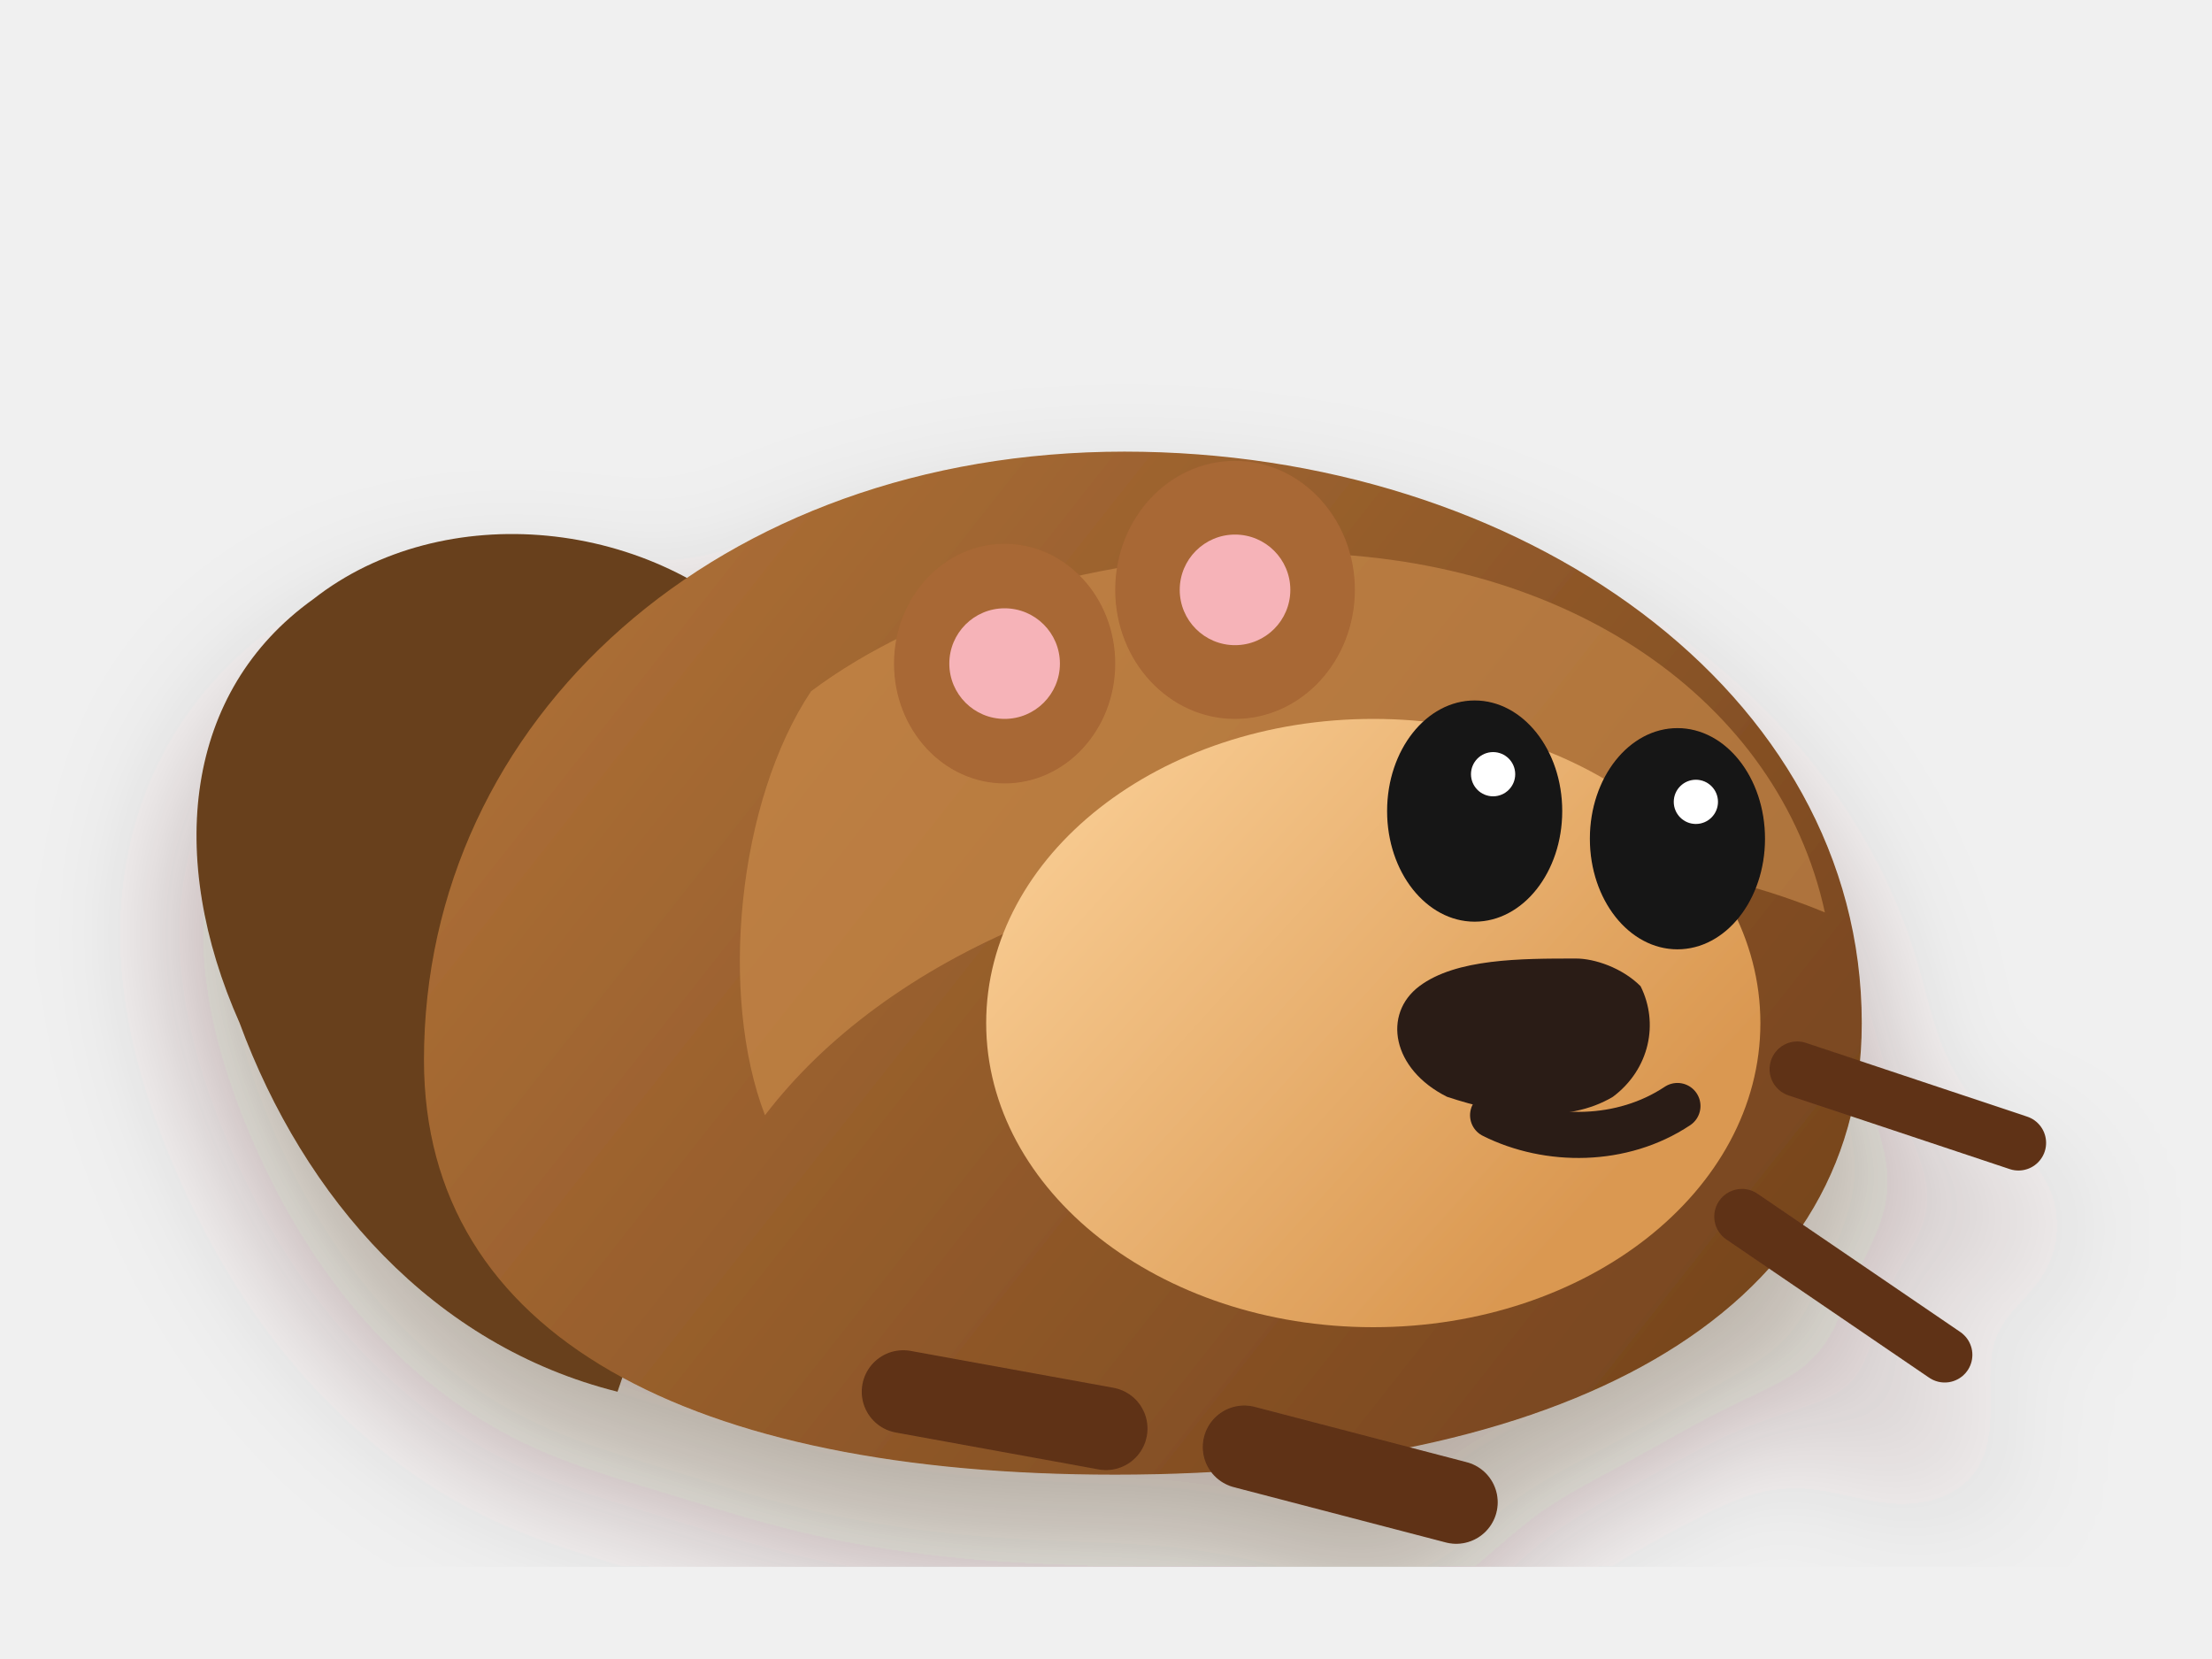
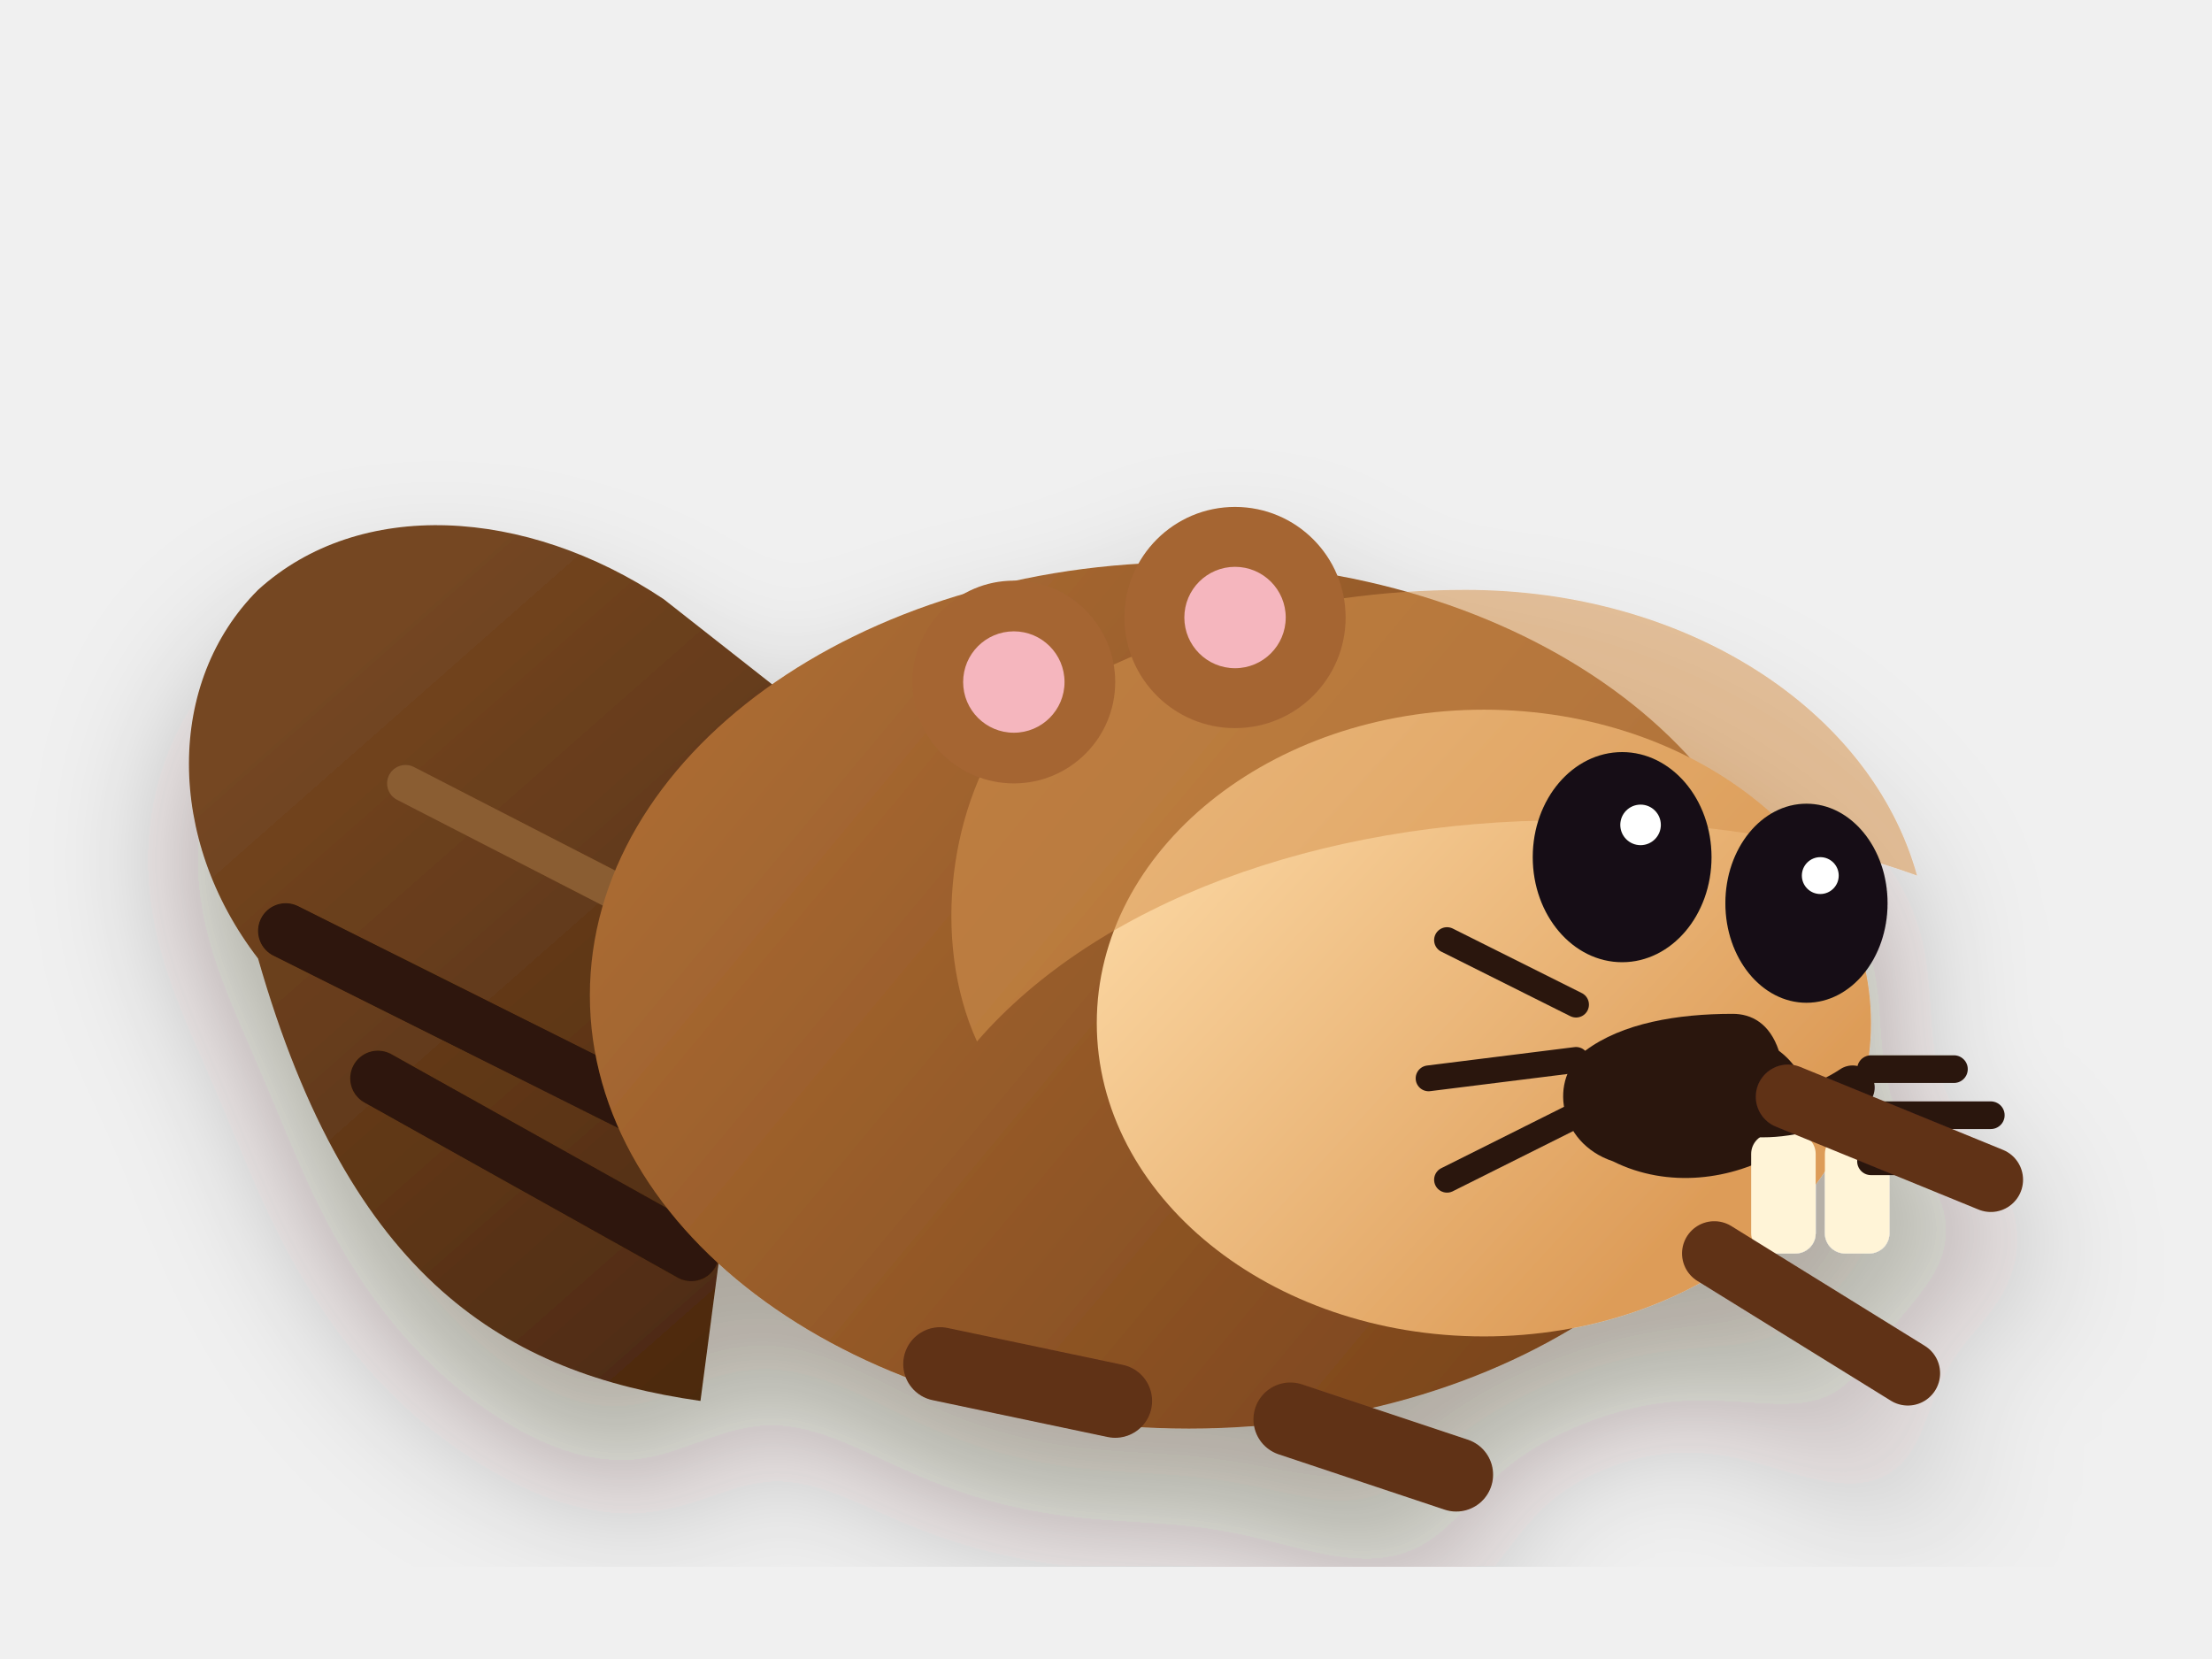
<svg xmlns="http://www.w3.org/2000/svg" width="240" height="180" viewBox="0 0 240 180" fill="none">
  <defs>
-     <linearGradient id="body" x1="49" y1="39" x2="187" y2="148" gradientUnits="userSpaceOnUse">
-       <stop stop-color="#B5763A" />
-       <stop offset="1" stop-color="#77451E" />
+     <linearGradient id="body" x1="68" y1="46" x2="188" y2="146" gradientUnits="userSpaceOnUse">
+       <stop stop-color="#B67539" />
+       <stop offset="1" stop-color="#754019" />
    </linearGradient>
-     <linearGradient id="belly" x1="107" y1="70" x2="173" y2="130" gradientUnits="userSpaceOnUse">
-       <stop stop-color="#FFD7A0" />
-       <stop offset="1" stop-color="#DA9851" />
+     <linearGradient id="belly" x1="122" y1="79" x2="182" y2="134" gradientUnits="userSpaceOnUse">
+       <stop stop-color="#FFDEAB" />
+       <stop offset="1" stop-color="#DD9C58" />
    </linearGradient>
-     <filter id="shadow" x="0" y="20" width="238" height="150" filterUnits="userSpaceOnUse" color-interpolation-filters="sRGB">
-       <feDropShadow dx="0" dy="10" stdDeviation="8" flood-color="#3E220E" flood-opacity="0.32" />
+     <linearGradient id="tail" x1="20" y1="88" x2="79" y2="155" gradientUnits="userSpaceOnUse">
+       <stop stop-color="#744621" />
+       <stop offset="1" stop-color="#4A280F" />
+     </linearGradient>
+     <filter id="shadow" x="0" y="24" width="238" height="146" filterUnits="userSpaceOnUse" color-interpolation-filters="sRGB">
+       <feDropShadow dx="0" dy="10" stdDeviation="8" flood-color="#2E1908" flood-opacity=".34" />
    </filter>
  </defs>
  <g filter="url(#shadow)">
-     <path d="M26 111C18 93 20 75 34 65C48 54 71 56 84 70L92 78L67 151C47 146 33 130 26 111Z" fill="#68401B" />
-     <path d="M46 115C46 78 78 49 122 49C165 49 202 75 202 111C202 143 169 160 121 160C75 160 46 145 46 115Z" fill="url(#body)" />
-     <path d="M88 75C100 66 119 60 140 60C170 60 193 76 198 99C186 94 171 92 156 92C122 92 96 104 83 121C78 108 80 87 88 75Z" fill="#D39351" fill-opacity=".56" />
-     <ellipse cx="149" cy="111" rx="42" ry="33" fill="url(#belly)" />
-     <ellipse cx="109" cy="72" rx="12" ry="13" fill="#A86734" />
-     <ellipse cx="134" cy="64" rx="13" ry="14" fill="#A86734" />
-     <ellipse cx="109" cy="72" rx="6" ry="6" fill="#F6B3B8" />
-     <ellipse cx="134" cy="64" rx="6" ry="6" fill="#F6B3B8" />
-     <ellipse cx="160" cy="88" rx="9.5" ry="12" fill="#171212" />
-     <ellipse cx="182" cy="91" rx="9.5" ry="12" fill="#171212" />
-     <circle cx="162" cy="84" r="2.4" fill="#fff" />
-     <circle cx="184" cy="87" r="2.4" fill="#fff" />
-     <path d="M178 107C180 111 179 116 175 119C170 122 163 121 157 119C151 116 150 110 154 107C158 104 165 104 171 104C173 104 176 105 178 107Z" fill="#2A1A16" />
-     <path d="M162 121C168 124 176 124 182 120" stroke="#2A1A16" stroke-width="5" stroke-linecap="round" />
-     <path d="M195 116L219 124" stroke="#5E3118" stroke-width="6" stroke-linecap="round" />
-     <path d="M189 132L211 147" stroke="#5E3118" stroke-width="6" stroke-linecap="round" />
-     <path d="M98 151L120 155" stroke="#5E3118" stroke-width="9" stroke-linecap="round" />
-     <path d="M135 157L158 163" stroke="#5E3118" stroke-width="9" stroke-linecap="round" />
+     <path d="M28 104C18 91 18 74 28 64C39 54 57 55 72 65L86 76L76 152C55 149 38 139 28 104Z" fill="url(#tail)" />
+     <path d="M31 101L71 121" stroke="#2D1607" stroke-width="6" stroke-linecap="round" />
+     <path d="M41 117L75 136" stroke="#2D1607" stroke-width="6" stroke-linecap="round" />
+     <path d="M44 85L79 103" stroke="#8A5D32" stroke-width="4" stroke-linecap="round" />
+     <ellipse cx="129" cy="108" rx="65" ry="47" fill="url(#body)" />
+     <ellipse cx="161" cy="111" rx="42" ry="34" fill="url(#belly)" />
+     <path d="M110 78C124 69 141 64 159 64C183 64 203 77 208 95C197 91 184 89 170 89C143 89 119 98 106 113C101 102 103 87 110 78Z" fill="#D69551" fill-opacity=".54" />
+     <circle cx="110" cy="74" r="11" fill="#A56533" />
+     <circle cx="134" cy="67" r="12" fill="#A56533" />
+     <circle cx="110" cy="74" r="5.5" fill="#F5B6BE" />
+     <circle cx="134" cy="67" r="5.5" fill="#F5B6BE" />
+     <ellipse cx="176" cy="93" rx="9.7" ry="11.4" fill="#151112" />
+     <ellipse cx="196" cy="98" rx="8.8" ry="10.8" fill="#151112" />
+     <circle cx="178" cy="89.5" r="2.2" fill="#fff" />
+     <circle cx="197.5" cy="95" r="2" fill="#fff" />
+     <path d="M193 114C197 117 197 122 193 125C188 128 181 129 175 126C169 124 168 117 172 114C176 111 182 110 188 110C190 110 192 111 193 114Z" fill="#2A1710" />
+     <rect x="190" y="123" width="7" height="13" rx="2.2" fill="#FFF4D7" />
+     <rect x="198" y="123" width="7" height="13" rx="2.2" fill="#FFF4D7" />
+     <path d="M203 116H212" stroke="#2A1710" stroke-width="3" stroke-linecap="round" />
+     <path d="M203 121H216" stroke="#2A1710" stroke-width="3" stroke-linecap="round" />
+     <path d="M203 126H214" stroke="#2A1710" stroke-width="3" stroke-linecap="round" />
+     <path d="M183 118C187 122 195 122 201 118" stroke="#2A1710" stroke-width="4.8" stroke-linecap="round" />
+     <path d="M171 109L157 102" stroke="#2A1710" stroke-width="2.8" stroke-linecap="round" />
+     <path d="M171 115L155 117" stroke="#2A1710" stroke-width="2.8" stroke-linecap="round" />
+     <path d="M171 121L157 128" stroke="#2A1710" stroke-width="2.8" stroke-linecap="round" />
+     <path d="M194 119L216 128" stroke="#603018" stroke-width="7" stroke-linecap="round" />
+     <path d="M186 136L207 149" stroke="#603018" stroke-width="7" stroke-linecap="round" />
+     <path d="M102 148L121 152" stroke="#603018" stroke-width="8" stroke-linecap="round" />
+     <path d="M140 154L158 160" stroke="#603018" stroke-width="8" stroke-linecap="round" />
  </g>
</svg>
